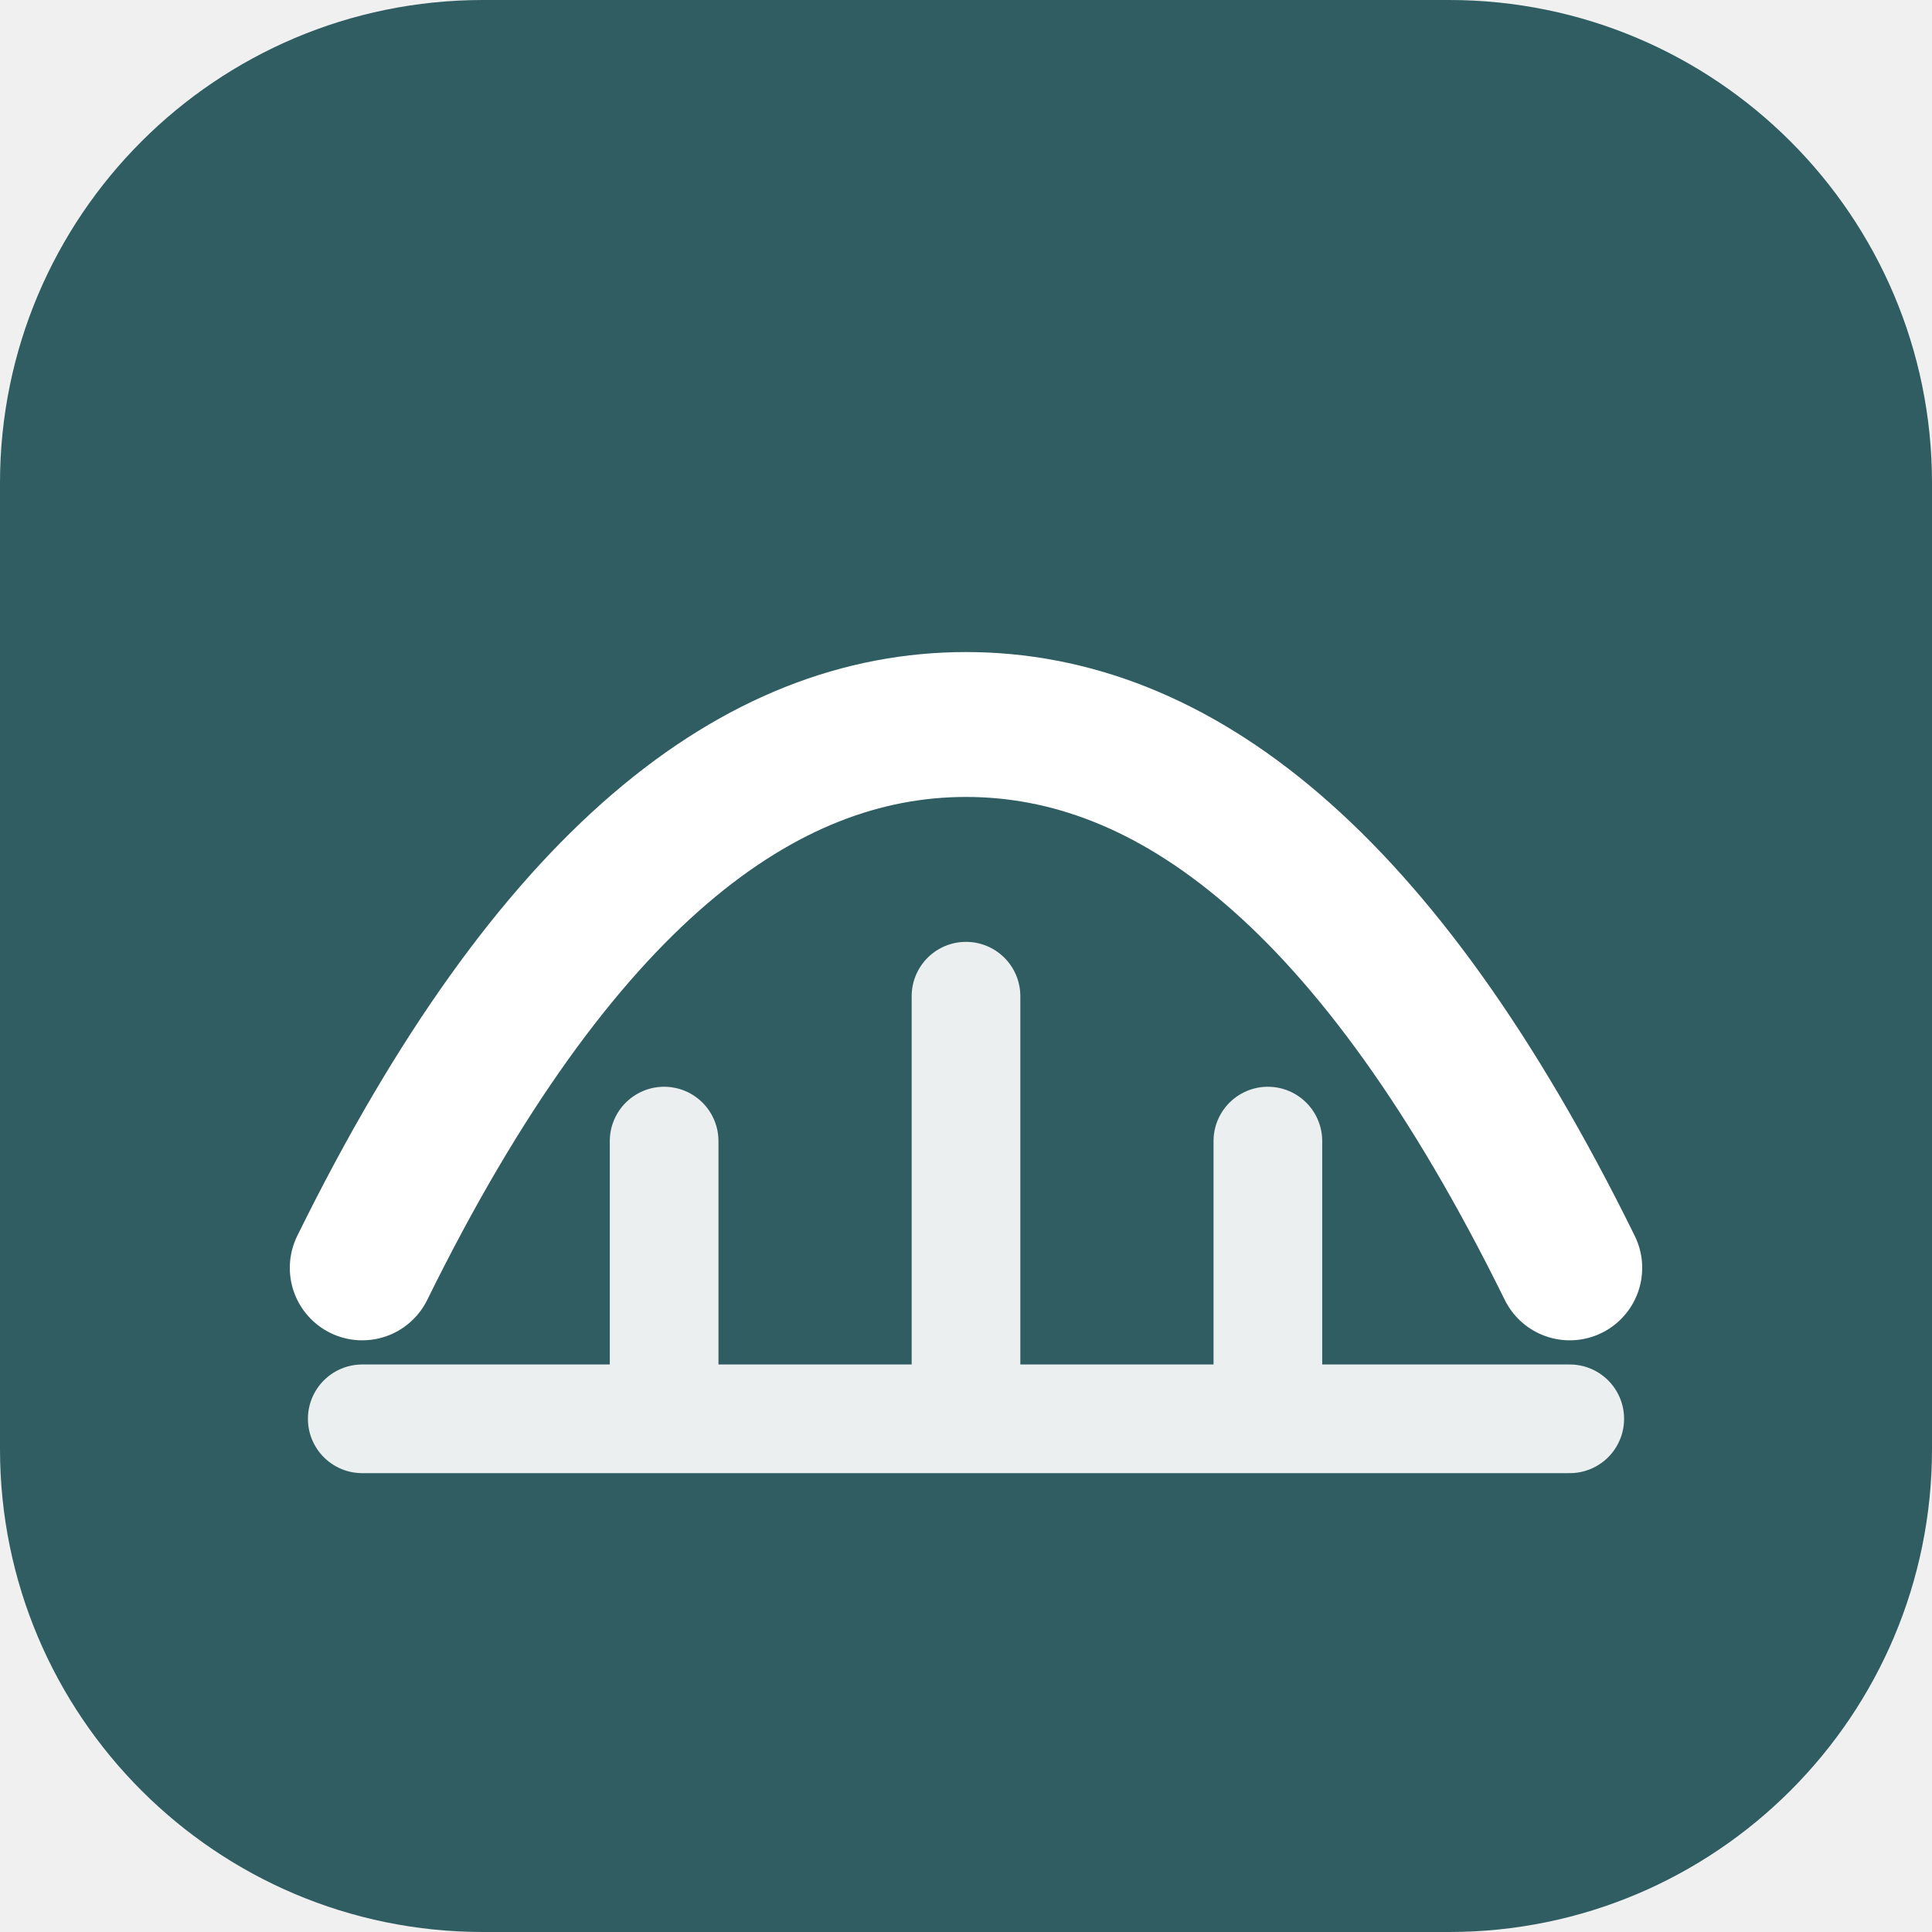
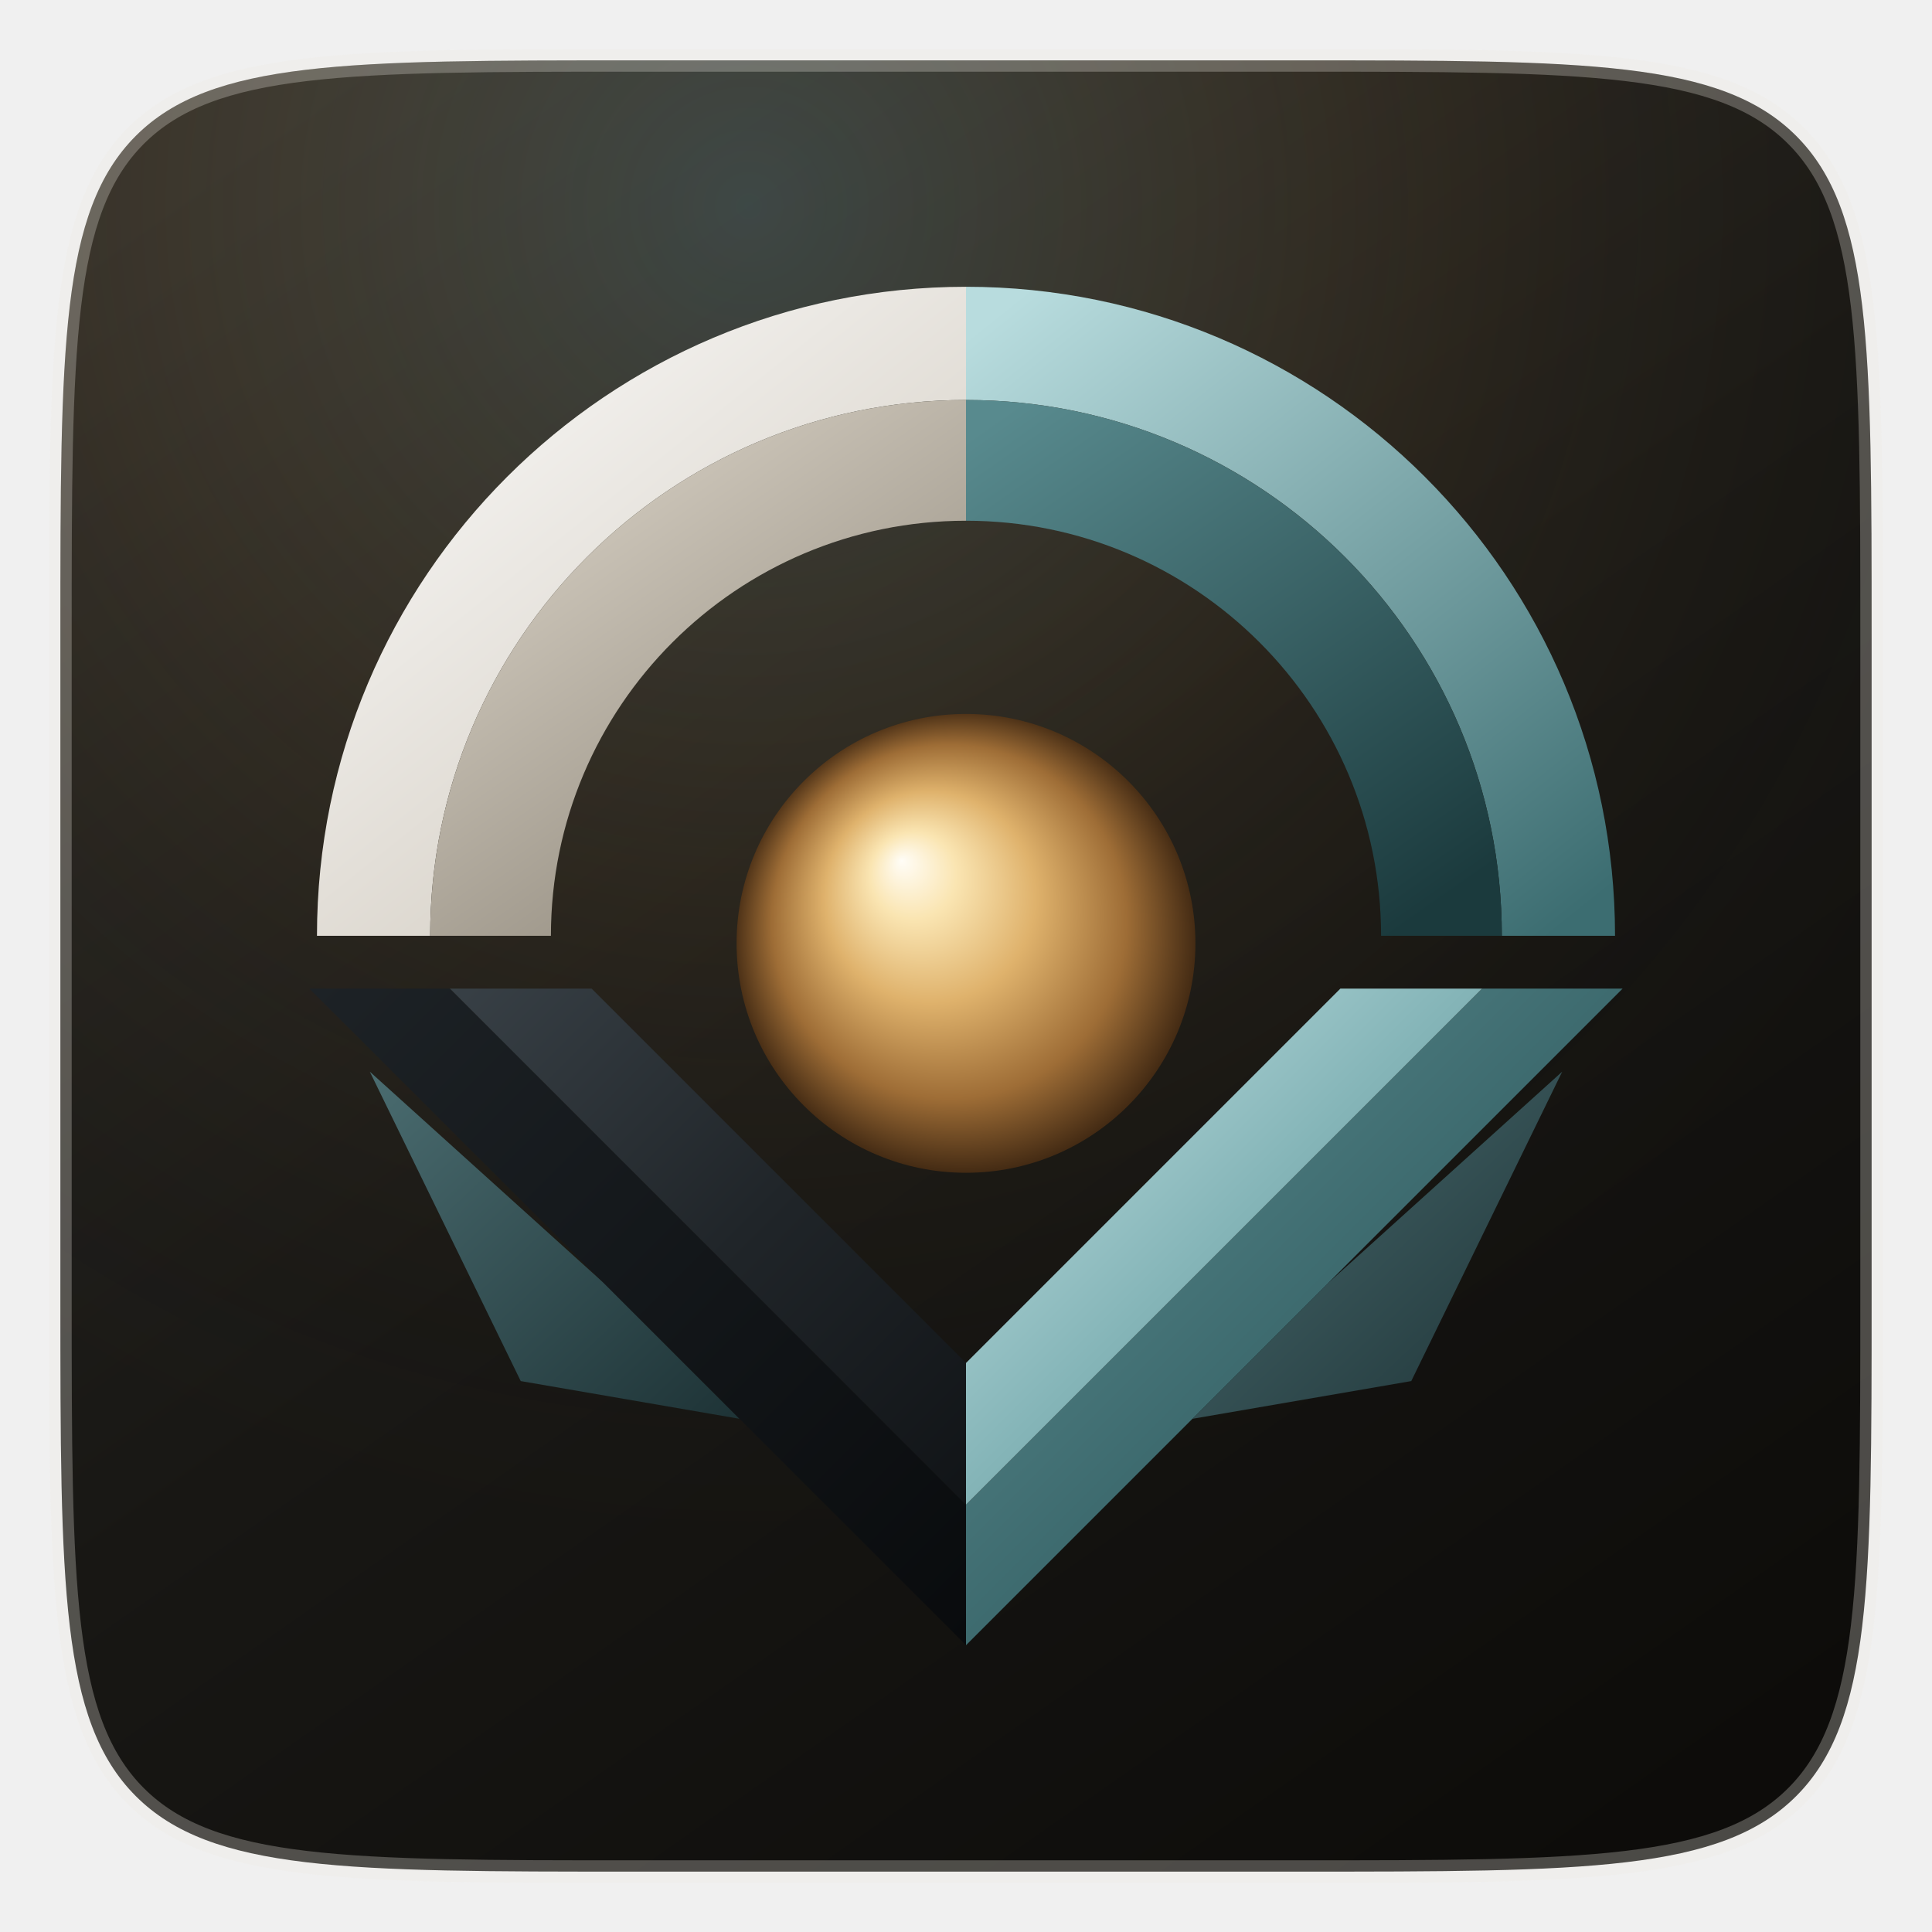
- <svg xmlns="http://www.w3.org/2000/svg" viewBox="0 0 32 32">
-   <rect width="32" height="32" rx="8" fill="#2F5D62" />
-   <path d="M6 21c3.2-6.5 6.6-9 10-9s6.8 2.5 10 9" fill="none" stroke="#FFFFFF" stroke-width="2.4" stroke-linecap="round" />
-   <path d="M6 23.5h20M11 23.5v-4.6M16 23.5v-7M21 23.5v-4.6" stroke="#FFFFFF" stroke-width="1.8" stroke-linecap="round" opacity="0.9" />
+ <svg xmlns="http://www.w3.org/2000/svg" viewBox="0 0 128 128">
+   <defs>
+     <linearGradient id="plinth" x1="0.15" y1="0" x2="0.85" y2="1">
+       <stop offset="0%" stop-color="#2a2824" />
+       <stop offset="50%" stop-color="#181714" />
+       <stop offset="100%" stop-color="#0d0c0a" />
+     </linearGradient>
+     <radialGradient id="glow" cx="38%" cy="8%" r="78%">
+       <stop offset="0%" stop-color="#8dbcbf" stop-opacity="0.24" />
+       <stop offset="48%" stop-color="#e2b46f" stop-opacity="0.08" />
+       <stop offset="100%" stop-color="#151412" stop-opacity="0" />
+     </radialGradient>
+     <linearGradient id="arch-l-out" x1="0" y1="0" x2="0.8" y2="1">
+       <stop offset="0%" stop-color="#ffffff" />
+       <stop offset="100%" stop-color="#cec7bb" />
+     </linearGradient>
+     <linearGradient id="arch-l-in" x1="0.2" y1="0" x2="0.9" y2="1">
+       <stop offset="0%" stop-color="#dbd4c8" />
+       <stop offset="100%" stop-color="#878073" />
+     </linearGradient>
+     <linearGradient id="arch-r-out" x1="0.1" y1="0" x2="0.9" y2="1">
+       <stop offset="0%" stop-color="#b8dcde" />
+       <stop offset="100%" stop-color="#3c6d71" />
+     </linearGradient>
+     <linearGradient id="arch-r-in" x1="0.1" y1="0" x2="0.8" y2="1">
+       <stop offset="0%" stop-color="#588a8e" />
+       <stop offset="100%" stop-color="#1b3a3d" />
+     </linearGradient>
+     <linearGradient id="chev-l-up" x1="0" y1="0" x2="1" y2="1">
+       <stop offset="0%" stop-color="#384046" />
+       <stop offset="52%" stop-color="#202529" />
+       <stop offset="100%" stop-color="#111417" />
+     </linearGradient>
+     <linearGradient id="chev-l-lo" x1="0" y1="0" x2="1" y2="1">
+       <stop offset="0%" stop-color="#1d2226" />
+       <stop offset="100%" stop-color="#090b0d" />
+     </linearGradient>
+     <linearGradient id="chev-r-up" x1="0" y1="0" x2="1" y2="1">
+       <stop offset="0%" stop-color="#c4e3e5" />
+       <stop offset="48%" stop-color="#85b5b8" />
+       <stop offset="100%" stop-color="#528286" />
+     </linearGradient>
+     <linearGradient id="chev-r-lo" x1="0" y1="0" x2="1" y2="1">
+       <stop offset="0%" stop-color="#609094" />
+       <stop offset="55%" stop-color="#3a676b" />
+       <stop offset="100%" stop-color="#1f3f42" />
+     </linearGradient>
+     <linearGradient id="wing" x1="0" y1="0" x2="1" y2="1">
+       <stop offset="0%" stop-color="#4a6c70" />
+       <stop offset="100%" stop-color="#1e3336" />
+     </linearGradient>
+     <radialGradient id="orb" cx="50%" cy="50%" r="52%" fx="36%" fy="32%">
+       <stop offset="0%" stop-color="#fffdf7" />
+       <stop offset="18%" stop-color="#fae5b2" />
+       <stop offset="44%" stop-color="#dfb26c" />
+       <stop offset="74%" stop-color="#9e6d36" />
+       <stop offset="100%" stop-color="#38220f" />
+     </radialGradient>
+   </defs>
+   <path d="M 42 4 L 86 4 C 105 4, 114 4, 119 9 C 124 14, 124 23, 124 42 L 124 86 C 124 105, 124 114, 119 119 C 114 124, 105 124, 86 124 L 42 124 C 23 124, 14 124, 9 119 C 4 114, 4 105, 4 86 L 4 42 C 4 23, 4 14, 9 9 C 14 4, 23 4, 42 4 Z" fill="url(#plinth)" />
+   <path d="M 42 4 L 86 4 C 105 4, 114 4, 119 9 C 124 14, 124 23, 124 42 L 124 86 C 124 105, 124 114, 119 119 C 114 124, 105 124, 86 124 L 42 124 C 23 124, 14 124, 9 119 C 4 114, 4 105, 4 86 L 4 42 C 4 23, 4 14, 9 9 C 14 4, 23 4, 42 4 Z" fill="url(#glow)" />
+   <path d="M 42 4 L 86 4 C 105 4, 114 4, 119 9 C 124 14, 124 23, 124 42 L 124 86 C 124 105, 124 114, 119 119 C 114 124, 105 124, 86 124 L 42 124 C 23 124, 14 124, 9 119 C 4 114, 4 105, 4 86 L 4 42 C 4 23, 4 14, 9 9 C 14 4, 23 4, 42 4 Z" fill="none" stroke="#eeeae2" stroke-opacity="0.28" stroke-width="1.5" />
+   <path d="M 21 62 A 43 43 0 0 1 64 19 L 64 26.5 A 35.5 35.5 0 0 0 28.5 62 Z" fill="url(#arch-l-out)" />
+   <path d="M 28.5 62 A 35.5 35.5 0 0 1 64 26.5 L 64 34.5 A 27.5 27.5 0 0 0 36.5 62 Z" fill="url(#arch-l-in)" />
+   <path d="M 64 19 A 43 43 0 0 1 107 62 L 99.5 62 A 35.5 35.5 0 0 0 64 26.5 Z" fill="url(#arch-r-out)" />
+   <path d="M 64 26.5 A 35.5 35.5 0 0 1 99.5 62 L 91.5 62 A 27.5 27.5 0 0 0 64 34.5 Z" fill="url(#arch-r-in)" />
+   <polygon points="24.5,71 34.5,91.5 49,94 40,85" fill="url(#wing)" />
+   <polygon points="103.5,71 93.5,91.5 79,94 88,85" fill="url(#wing)" />
+   <polygon points="29.8,65.5 39.2,65.5 64,90.3 64,99.7" fill="url(#chev-l-up)" />
+   <polygon points="20.5,65.5 29.8,65.5 64,99.7 64,109" fill="url(#chev-l-lo)" />
+   <polygon points="64,90.3 88.8,65.5 98.2,65.5 64,99.7" fill="url(#chev-r-up)" />
+   <polygon points="64,99.7 98.2,65.5 107.5,65.5 64,109" fill="url(#chev-r-lo)" />
+   <circle cx="64" cy="62.5" r="15.2" fill="url(#orb)" />
</svg>
